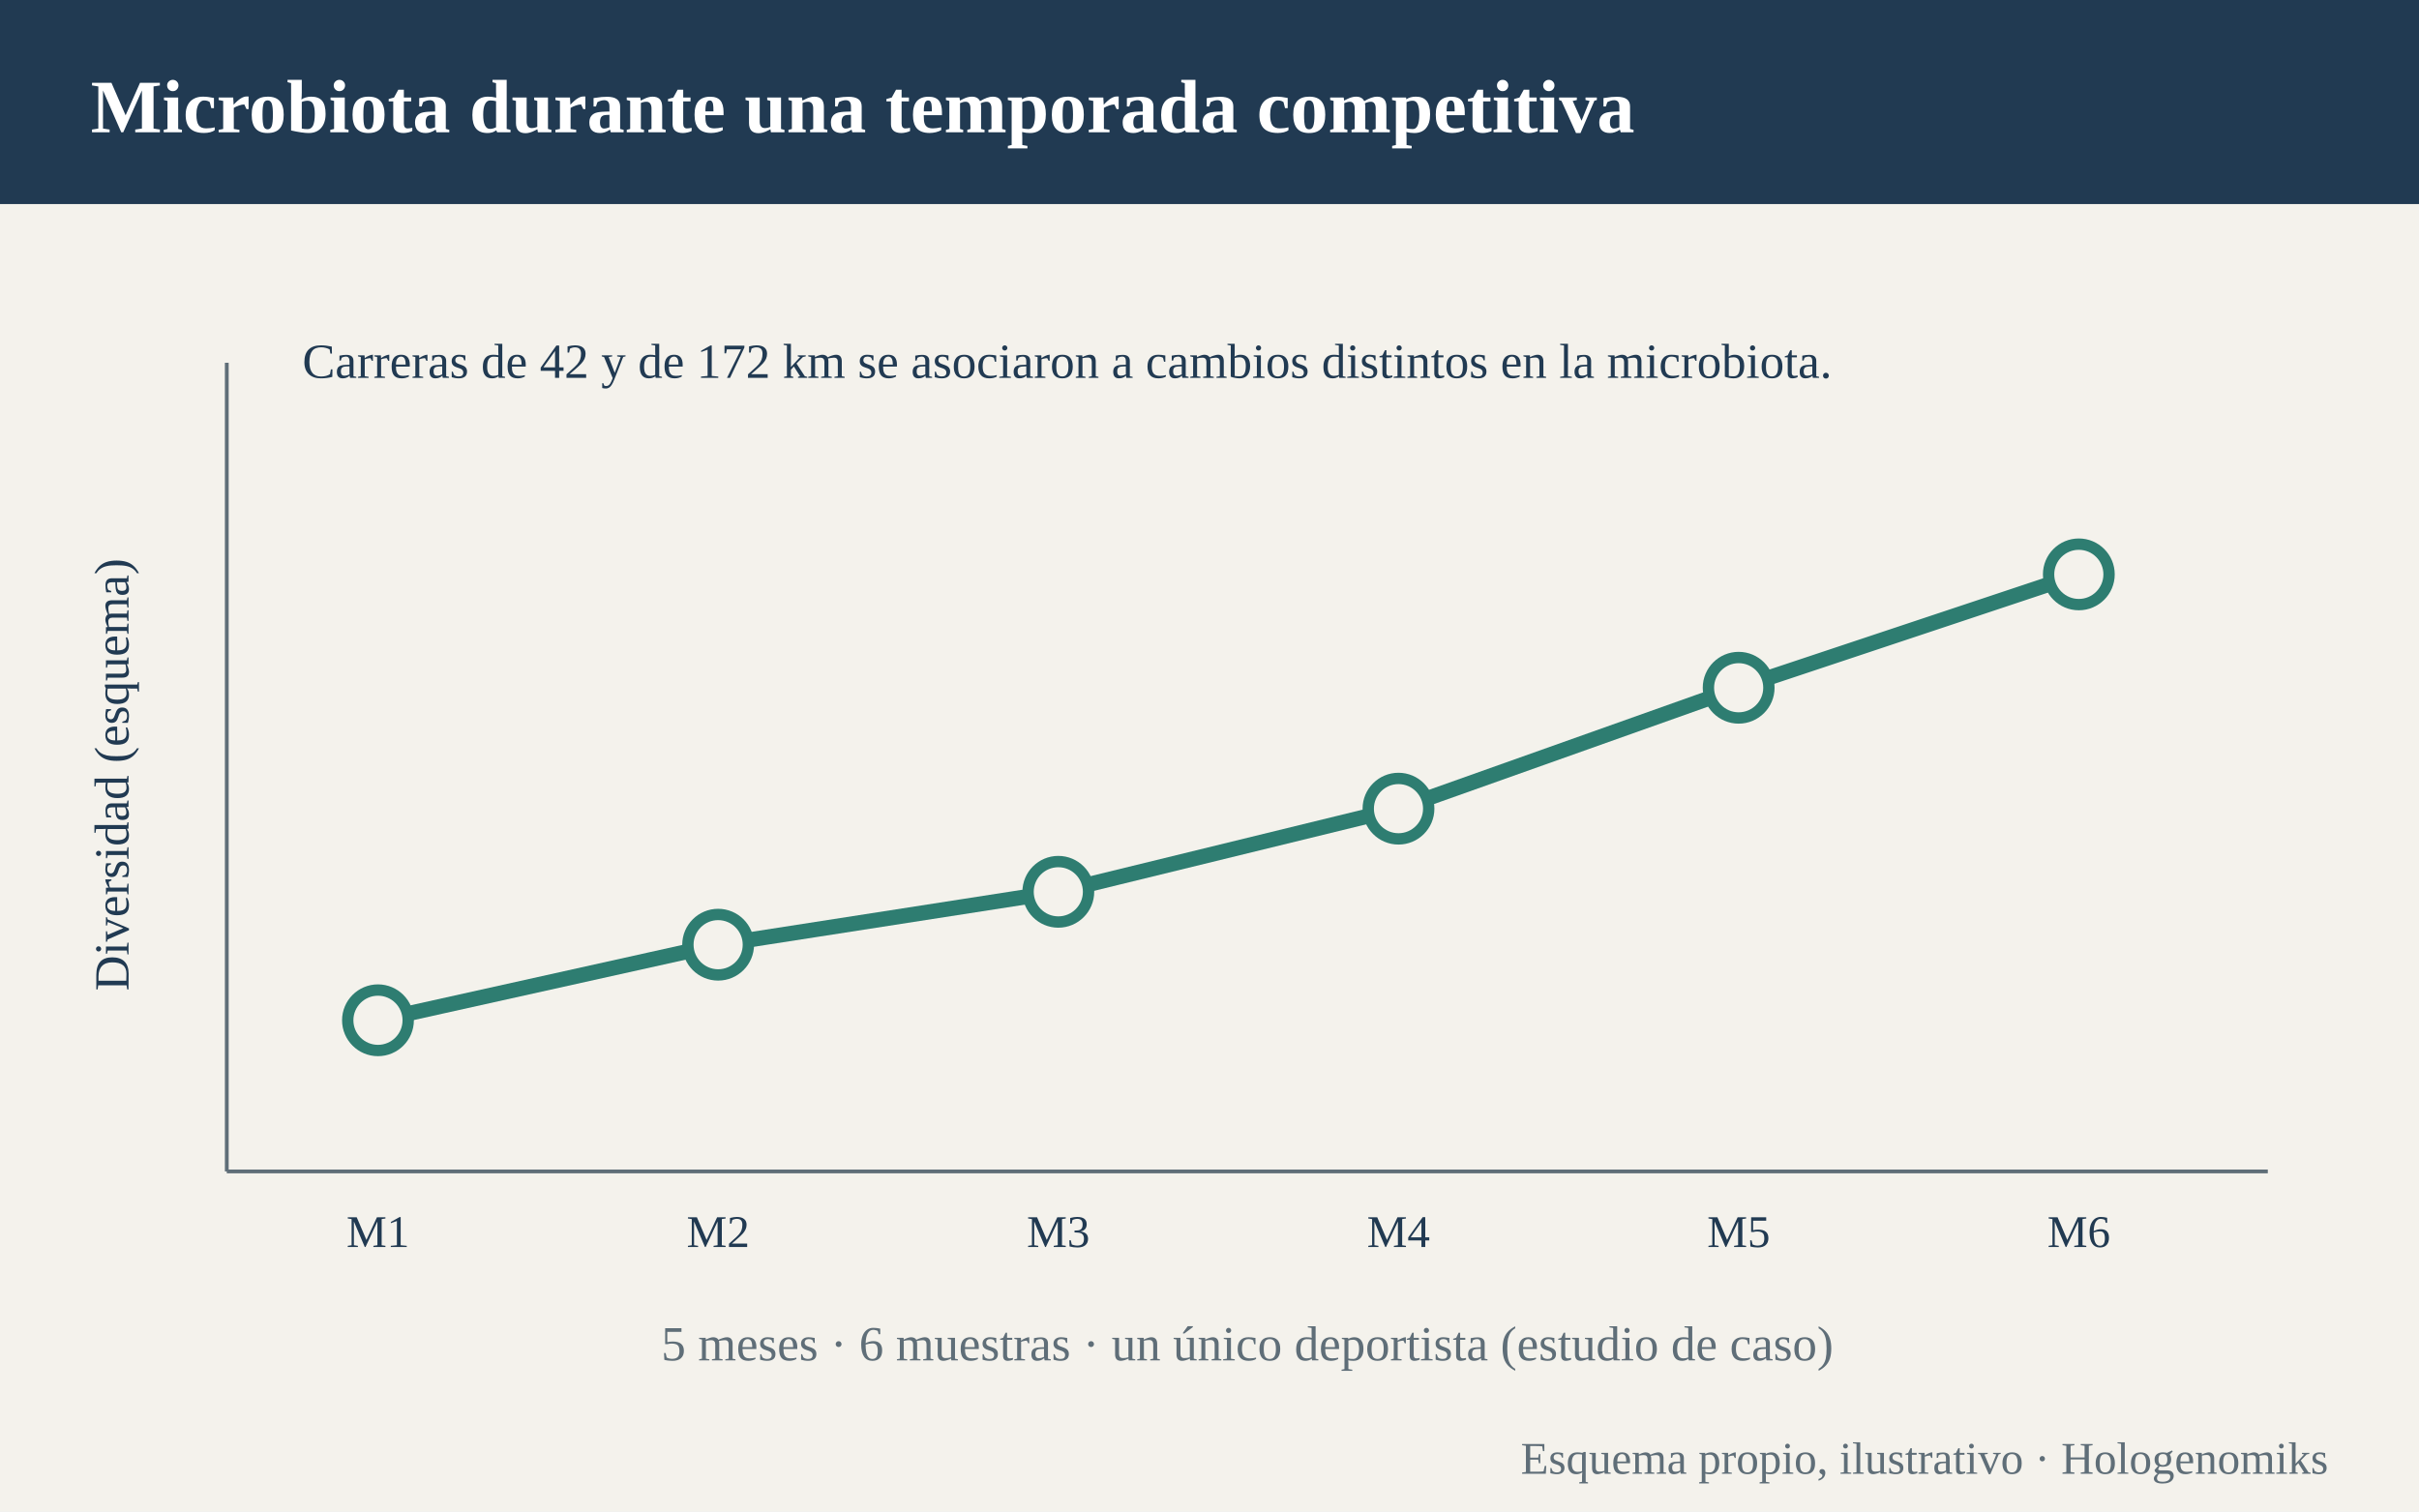
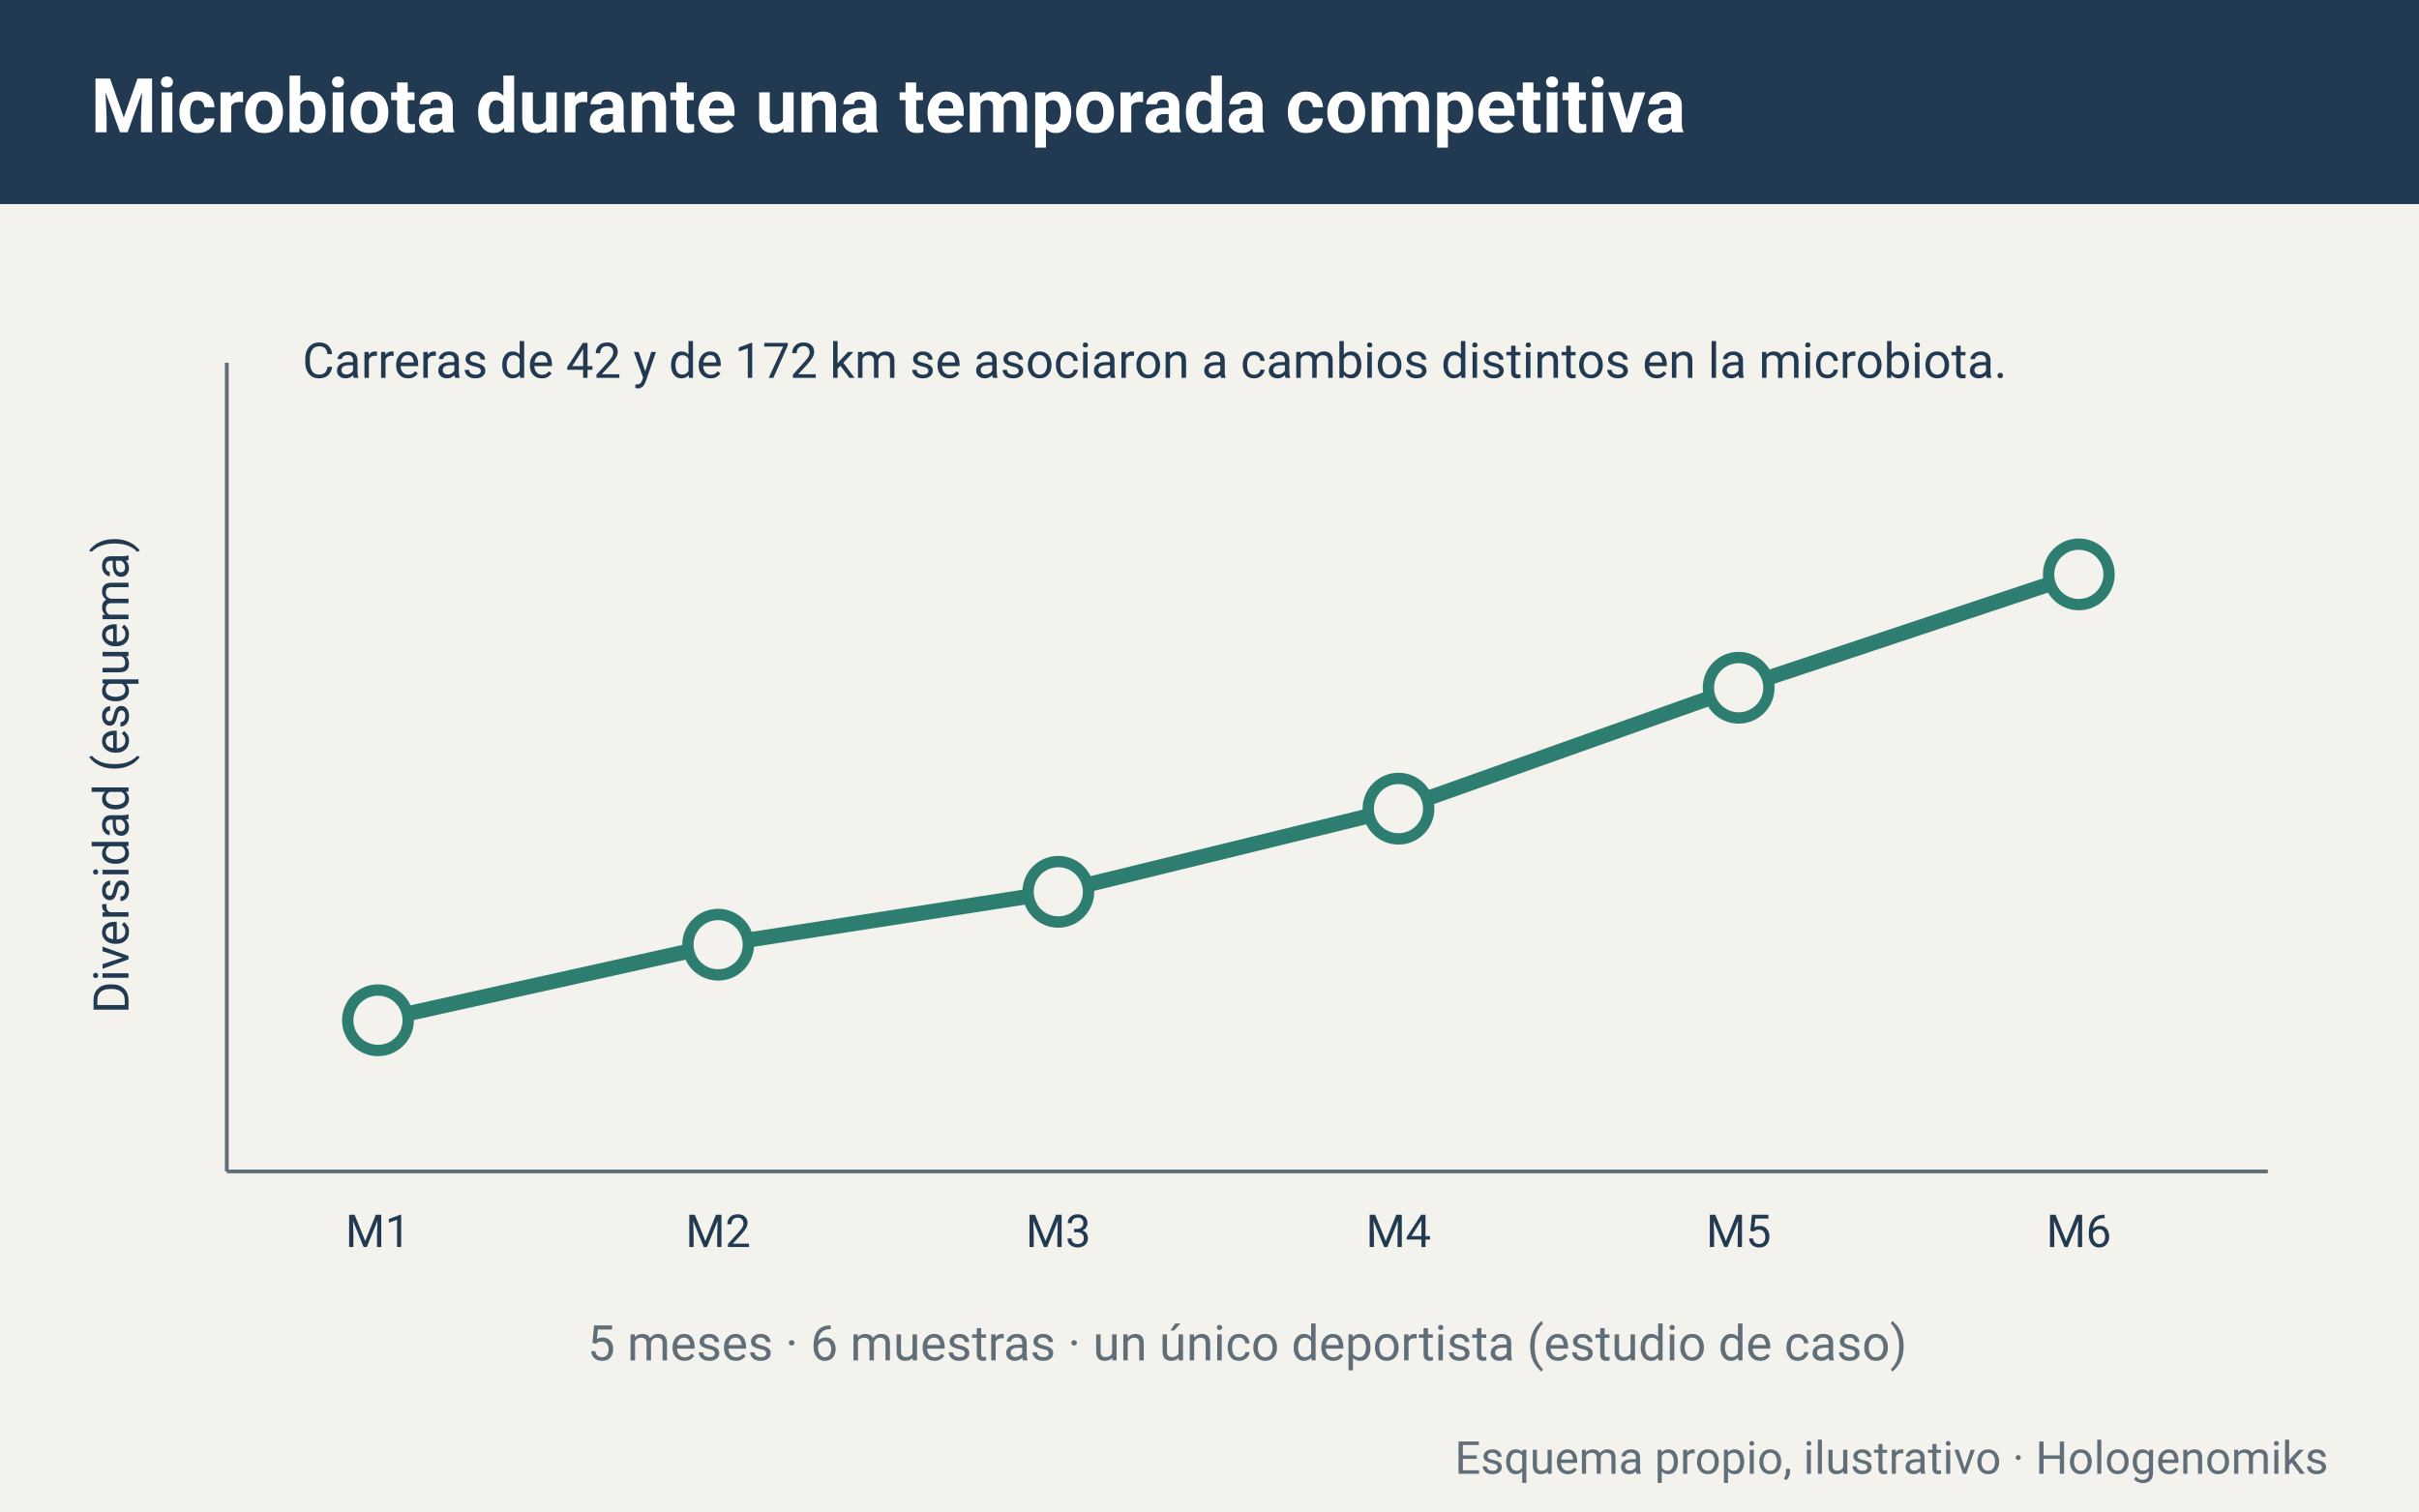
- <svg xmlns="http://www.w3.org/2000/svg" viewBox="0 0 640 400" font-family="Source Sans 3, Segoe UI, Arial, sans-serif" role="img" aria-labelledby="t">
+ <svg xmlns="http://www.w3.org/2000/svg" viewBox="0 0 640 400" font-family="'Source Sans 3', 'Segoe UI', Roboto, Helvetica, Arial, sans-serif" role="img" aria-labelledby="t">
  <rect width="640" height="400" fill="#F4F2EC" />
  <rect width="640" height="54" fill="#213A52" />
  <text x="24" y="35" fill="#fff" font-size="20" font-weight="700">Microbiota durante una temporada competitiva</text>
  <defs>
    <marker id="f" viewBox="0 0 10 10" refX="9" refY="5" markerWidth="7" markerHeight="7" orient="auto">
      <path d="M0 0L10 5L0 10z" fill="#213A52" />
    </marker>
  </defs>
  <line x1="60" y1="310" x2="600" y2="310" stroke="#5F6E78" />
  <line x1="60" y1="96" x2="60" y2="310" stroke="#5F6E78" />
  <text x="34" y="205" transform="rotate(-90 34 205)" text-anchor="middle" font-size="13" fill="#213A52">Diversidad (esquema)</text>
  <polyline points="100,270 190,250 280,236 370,214 460,182 550,152" fill="none" stroke="#2E7D71" stroke-width="4" />
  <circle cx="100" cy="270" r="8" fill="#F4F2EC" stroke="#2E7D71" stroke-width="3" />
  <text x="100" y="330" font-size="12" font-weight="400" fill="#213A52" text-anchor="middle">M1</text>
  <circle cx="190" cy="250" r="8" fill="#F4F2EC" stroke="#2E7D71" stroke-width="3" />
  <text x="190" y="330" font-size="12" font-weight="400" fill="#213A52" text-anchor="middle">M2</text>
  <circle cx="280" cy="236" r="8" fill="#F4F2EC" stroke="#2E7D71" stroke-width="3" />
  <text x="280" y="330" font-size="12" font-weight="400" fill="#213A52" text-anchor="middle">M3</text>
  <circle cx="370" cy="214" r="8" fill="#F4F2EC" stroke="#2E7D71" stroke-width="3" />
  <text x="370" y="330" font-size="12" font-weight="400" fill="#213A52" text-anchor="middle">M4</text>
  <circle cx="460" cy="182" r="8" fill="#F4F2EC" stroke="#2E7D71" stroke-width="3" />
  <text x="460" y="330" font-size="12" font-weight="400" fill="#213A52" text-anchor="middle">M5</text>
  <circle cx="550" cy="152" r="8" fill="#F4F2EC" stroke="#2E7D71" stroke-width="3" />
  <text x="550" y="330" font-size="12" font-weight="400" fill="#213A52" text-anchor="middle">M6</text>
  <text x="80" y="100" font-size="13" font-weight="400" fill="#213A52" text-anchor="start">Carreras de 42 y de 172 km se asociaron a cambios distintos en la microbiota.</text>
  <text x="330" y="360" font-size="13" font-weight="400" fill="#5F6E78" text-anchor="middle">5 meses · 6 muestras · un único deportista (estudio de caso)</text>
  <text x="616" y="390" text-anchor="end" fill="#5F6E78" font-size="12">Esquema propio, ilustrativo · Hologenomiks</text>
</svg>
